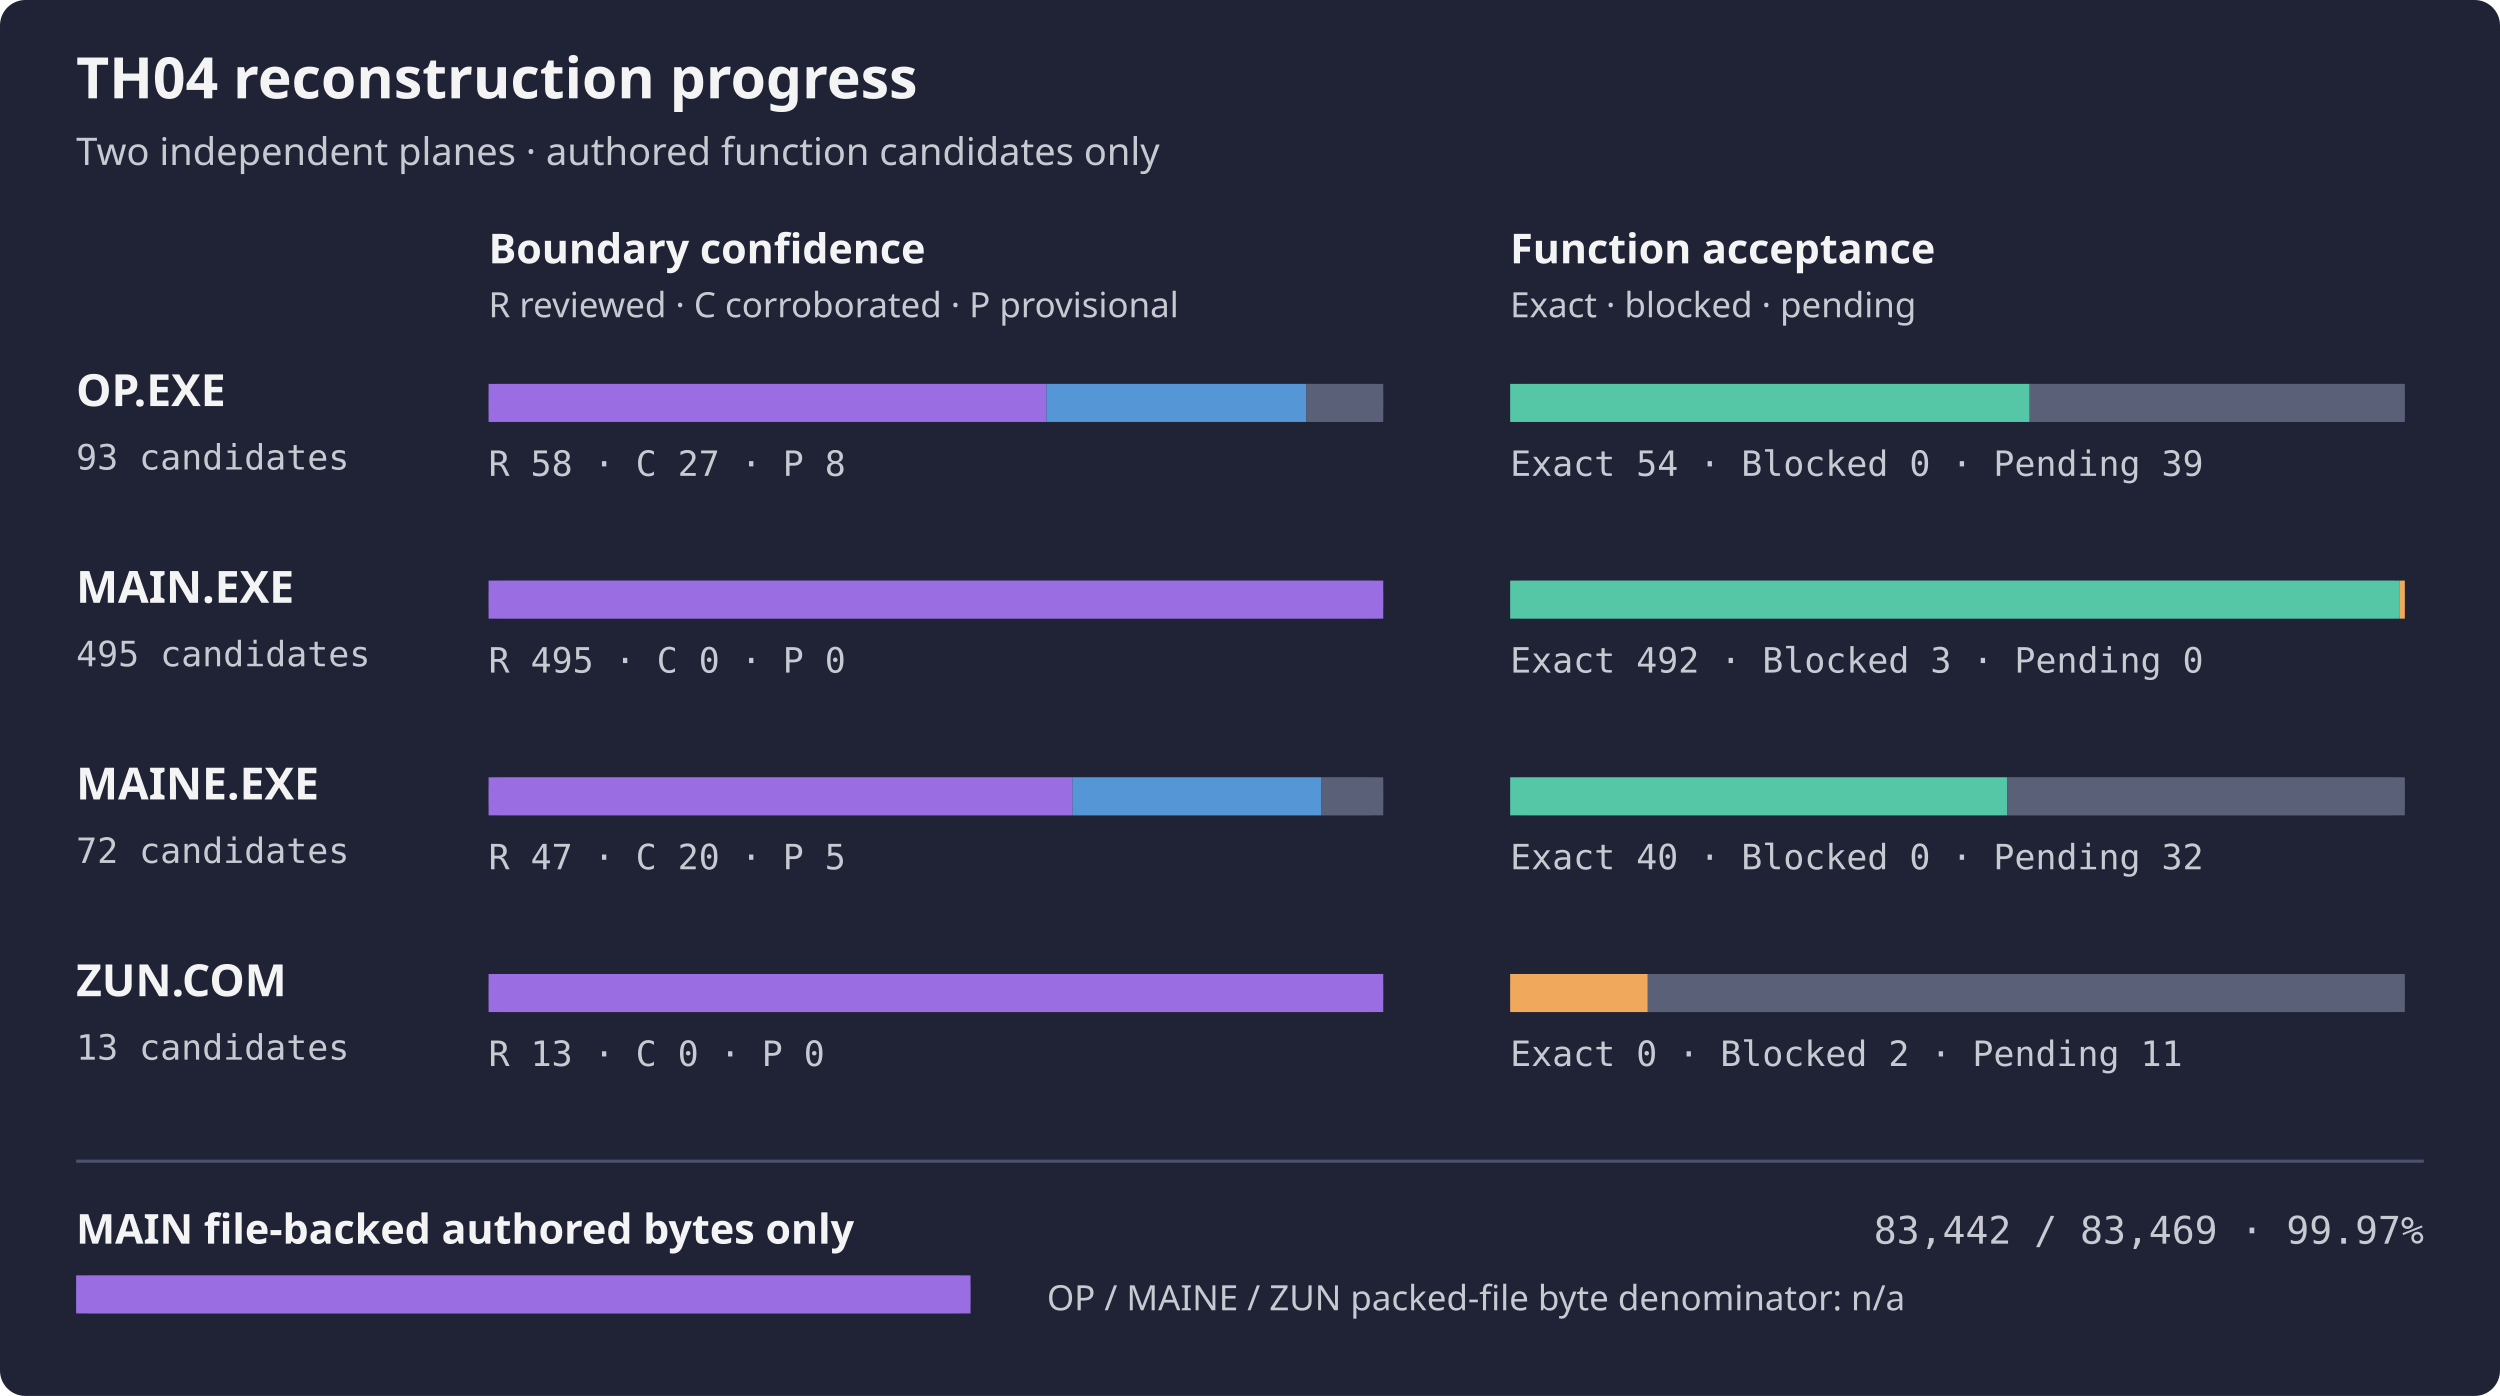
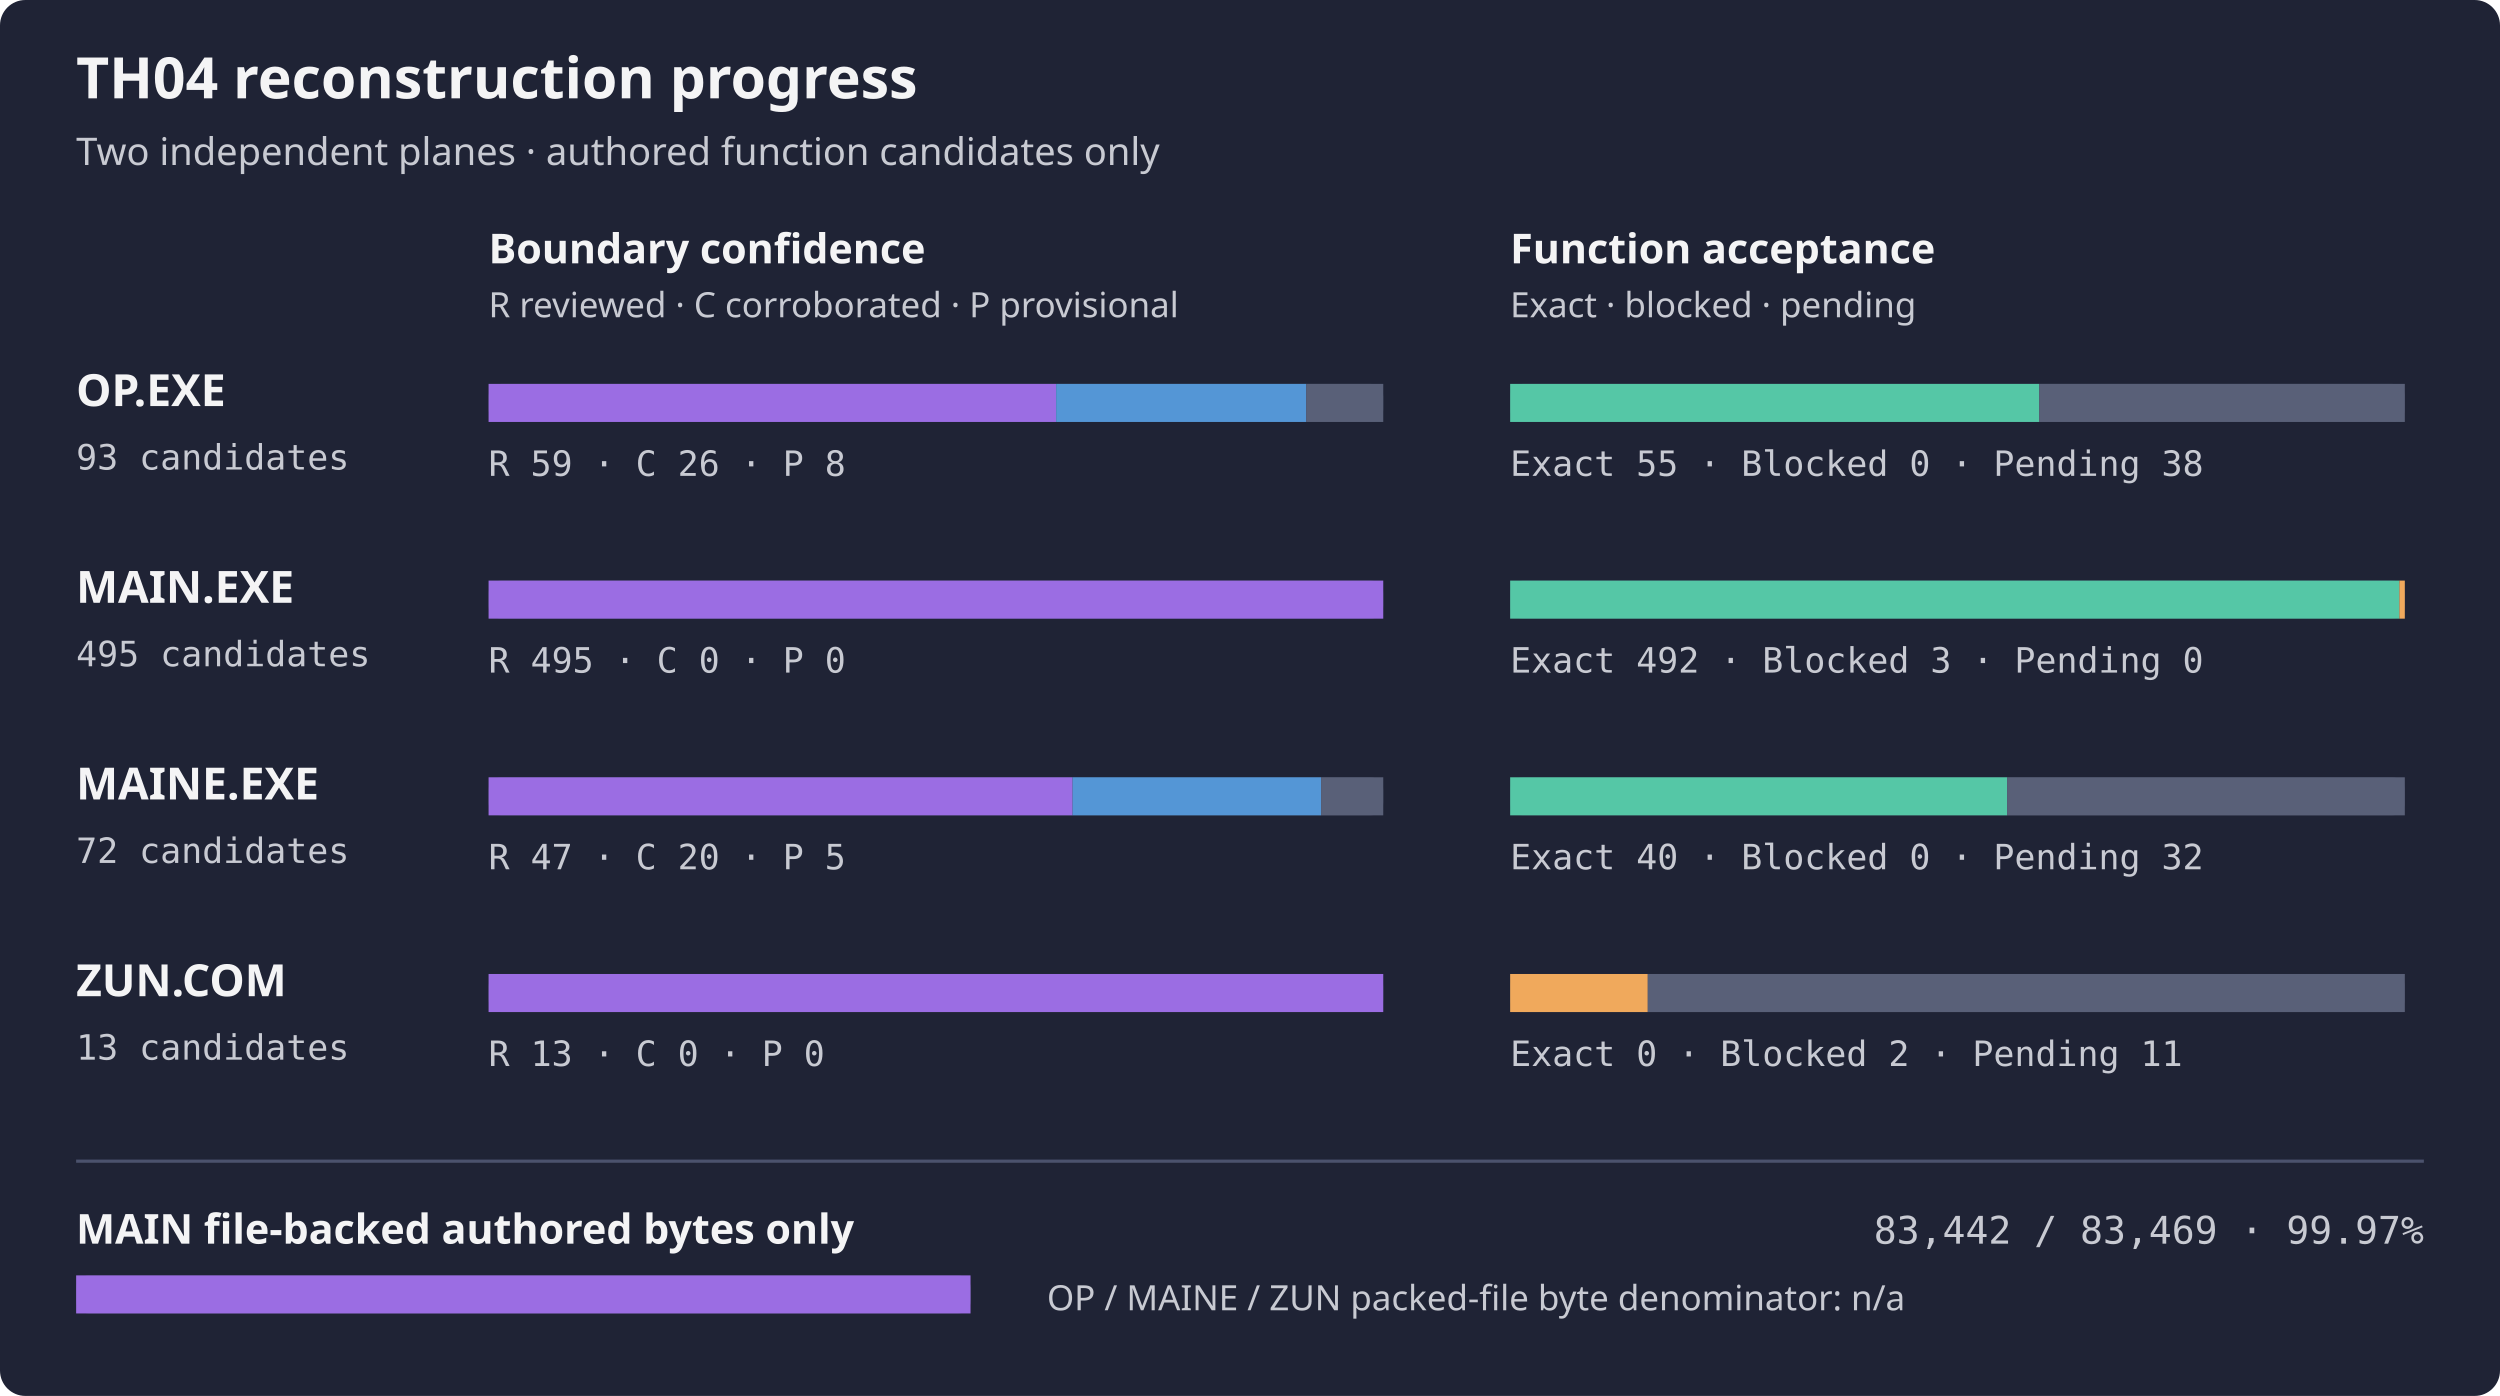
<svg xmlns="http://www.w3.org/2000/svg" width="788" height="440" role="img" aria-label="TH04 per-artifact reconstruction progress">
  <rect width="788" height="440" rx="8" fill="#1f2335" />
  <text x="24" y="31" fill="#f4f4f5" font-family="sans-serif" font-size="18" font-weight="600">TH04 reconstruction progress</text>
  <text x="24" y="52" fill="#c8cad2" font-family="sans-serif" font-size="12">Two independent planes · authored function candidates only</text>
  <text x="154" y="83" fill="#f4f4f5" font-family="sans-serif" font-size="13" font-weight="600">Boundary confidence</text>
  <text x="476" y="83" fill="#f4f4f5" font-family="sans-serif" font-size="13" font-weight="600">Function acceptance</text>
  <text x="154" y="100" fill="#c8cad2" font-family="sans-serif" font-size="11">R reviewed · C corroborated · P provisional</text>
  <text x="476" y="100" fill="#c8cad2" font-family="sans-serif" font-size="11">Exact · blocked · pending</text>
  <text x="24" y="128" fill="#f4f4f5" font-family="sans-serif" font-size="14" font-weight="600">OP.EXE</text>
  <text x="24" y="148" fill="#c8cad2" font-family="monospace" font-size="11">93 candidates</text>
  <rect x="154" y="121" width="282" height="12" rx="4" fill="#353b52" />
-   <rect x="154.00" y="121" width="175.87" height="12" fill="#9b6de3" />
-   <rect x="329.87" y="121" width="81.87" height="12" fill="#5496d6" />
+   <rect x="154.00" y="121" width="178.90" height="12" fill="#9b6de3" />
+   <rect x="332.90" y="121" width="78.84" height="12" fill="#5496d6" />
  <rect x="411.74" y="121" width="24.26" height="12" fill="#596078" />
  <rect x="476" y="121" width="282" height="12" rx="4" fill="#353b52" />
-   <rect x="476.00" y="121" width="163.74" height="12" fill="#55c7a6" />
-   <rect x="639.74" y="121" width="118.26" height="12" fill="#596078" />
-   <text x="154" y="150" fill="#c8cad2" font-family="monospace" font-size="11">R 58 · C 27 · P 8</text>
-   <text x="476" y="150" fill="#c8cad2" font-family="monospace" font-size="11">Exact 54 · Blocked 0 · Pending 39</text>
+   <rect x="476.00" y="121" width="166.77" height="12" fill="#55c7a6" />
+   <rect x="642.77" y="121" width="115.23" height="12" fill="#596078" />
+   <text x="154" y="150" fill="#c8cad2" font-family="monospace" font-size="11">R 59 · C 26 · P 8</text>
+   <text x="476" y="150" fill="#c8cad2" font-family="monospace" font-size="11">Exact 55 · Blocked 0 · Pending 38</text>
  <text x="24" y="190" fill="#f4f4f5" font-family="sans-serif" font-size="14" font-weight="600">MAIN.EXE</text>
  <text x="24" y="210" fill="#c8cad2" font-family="monospace" font-size="11">495 candidates</text>
  <rect x="154" y="183" width="282" height="12" rx="4" fill="#353b52" />
  <rect x="154.00" y="183" width="282.00" height="12" fill="#9b6de3" />
  <rect x="476" y="183" width="282" height="12" rx="4" fill="#353b52" />
  <rect x="476.00" y="183" width="280.29" height="12" fill="#55c7a6" />
  <rect x="756.29" y="183" width="1.71" height="12" fill="#f0a95c" />
  <text x="154" y="212" fill="#c8cad2" font-family="monospace" font-size="11">R 495 · C 0 · P 0</text>
  <text x="476" y="212" fill="#c8cad2" font-family="monospace" font-size="11">Exact 492 · Blocked 3 · Pending 0</text>
  <text x="24" y="252" fill="#f4f4f5" font-family="sans-serif" font-size="14" font-weight="600">MAINE.EXE</text>
  <text x="24" y="272" fill="#c8cad2" font-family="monospace" font-size="11">72 candidates</text>
  <rect x="154" y="245" width="282" height="12" rx="4" fill="#353b52" />
  <rect x="154.00" y="245" width="184.08" height="12" fill="#9b6de3" />
  <rect x="338.08" y="245" width="78.33" height="12" fill="#5496d6" />
  <rect x="416.42" y="245" width="19.58" height="12" fill="#596078" />
  <rect x="476" y="245" width="282" height="12" rx="4" fill="#353b52" />
  <rect x="476.00" y="245" width="156.67" height="12" fill="#55c7a6" />
  <rect x="632.67" y="245" width="125.33" height="12" fill="#596078" />
  <text x="154" y="274" fill="#c8cad2" font-family="monospace" font-size="11">R 47 · C 20 · P 5</text>
  <text x="476" y="274" fill="#c8cad2" font-family="monospace" font-size="11">Exact 40 · Blocked 0 · Pending 32</text>
  <text x="24" y="314" fill="#f4f4f5" font-family="sans-serif" font-size="14" font-weight="600">ZUN.COM</text>
  <text x="24" y="334" fill="#c8cad2" font-family="monospace" font-size="11">13 candidates</text>
  <rect x="154" y="307" width="282" height="12" rx="4" fill="#353b52" />
  <rect x="154.00" y="307" width="282.00" height="12" fill="#9b6de3" />
  <rect x="476" y="307" width="282" height="12" rx="4" fill="#353b52" />
  <rect x="476.00" y="307" width="43.38" height="12" fill="#f0a95c" />
  <rect x="519.38" y="307" width="238.62" height="12" fill="#596078" />
  <text x="154" y="336" fill="#c8cad2" font-family="monospace" font-size="11">R 13 · C 0 · P 0</text>
  <text x="476" y="336" fill="#c8cad2" font-family="monospace" font-size="11">Exact 0 · Blocked 2 · Pending 11</text>
  <path d="M24 366 H764" stroke="#4b526d" />
  <text x="24" y="392" fill="#f4f4f5" font-family="sans-serif" font-size="13" font-weight="600">MAIN file-backed authored bytes only</text>
  <text x="764" y="392" fill="#c8cad2" text-anchor="end" font-family="monospace" font-size="12">83,442 / 83,469 · 99.97%</text>
  <rect x="24" y="402" width="282" height="12" rx="4" fill="#353b52" />
  <rect x="24" y="402" width="281.91" height="12" fill="#9b6de3" />
  <text x="330" y="413" fill="#c8cad2" font-family="sans-serif" font-size="11">OP / MAINE / ZUN packed-file byte denominator: n/a</text>
</svg>
